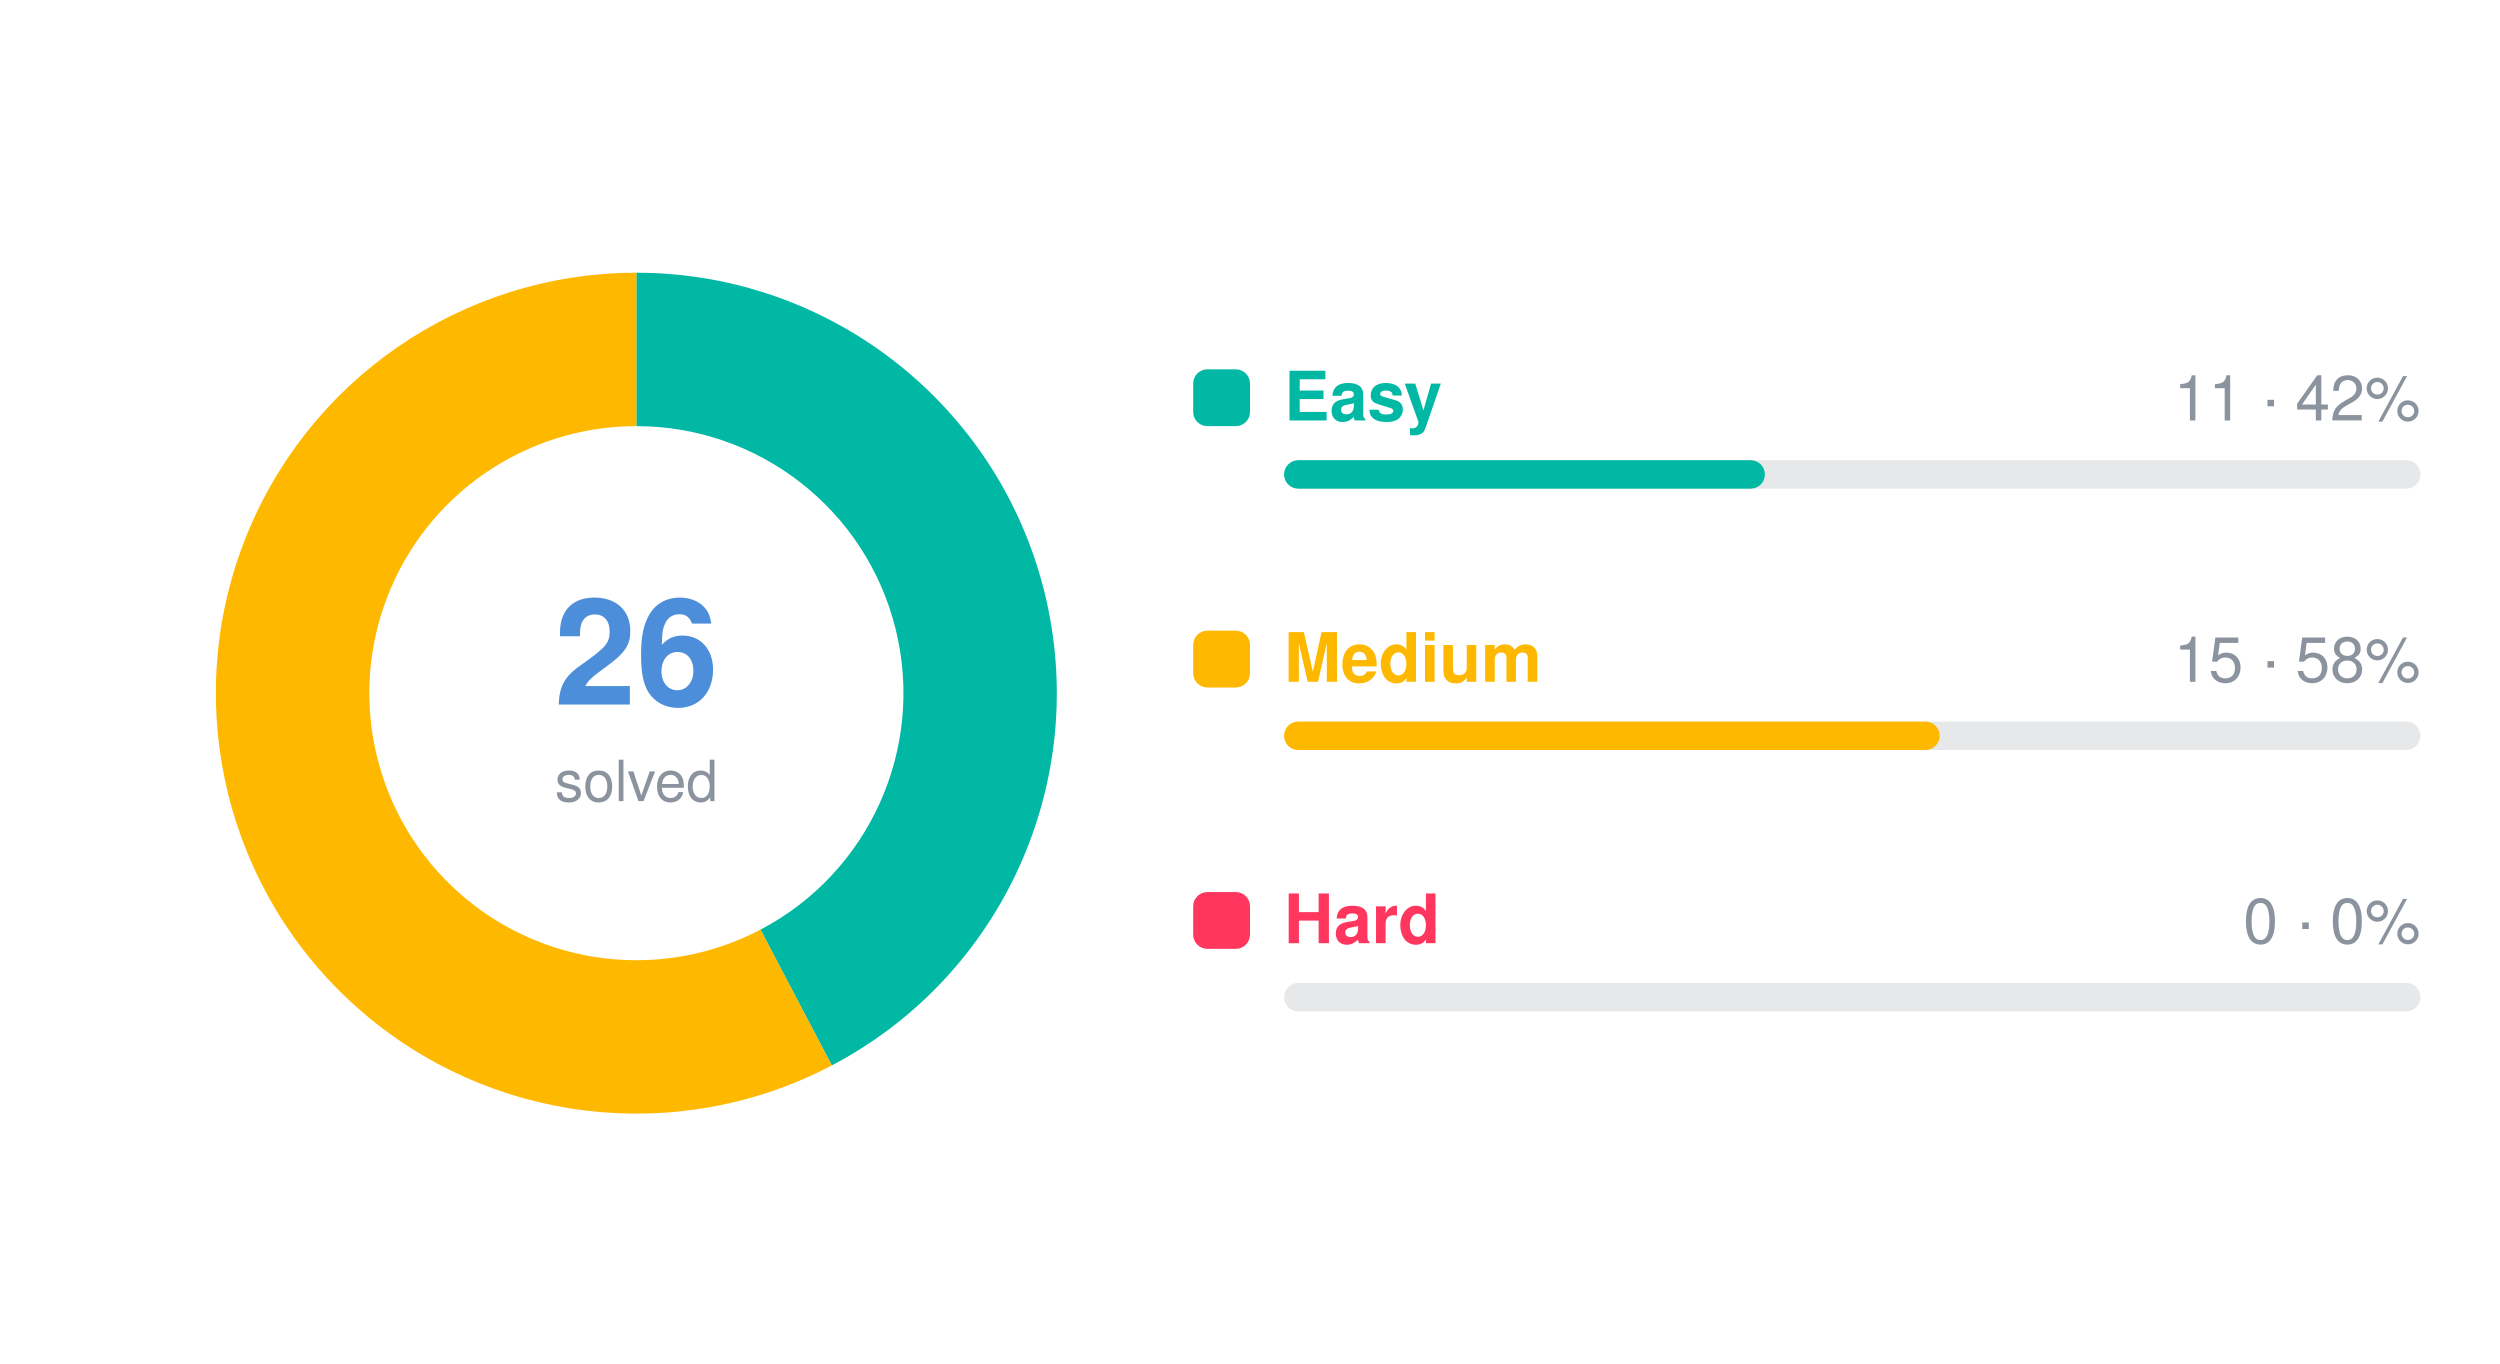
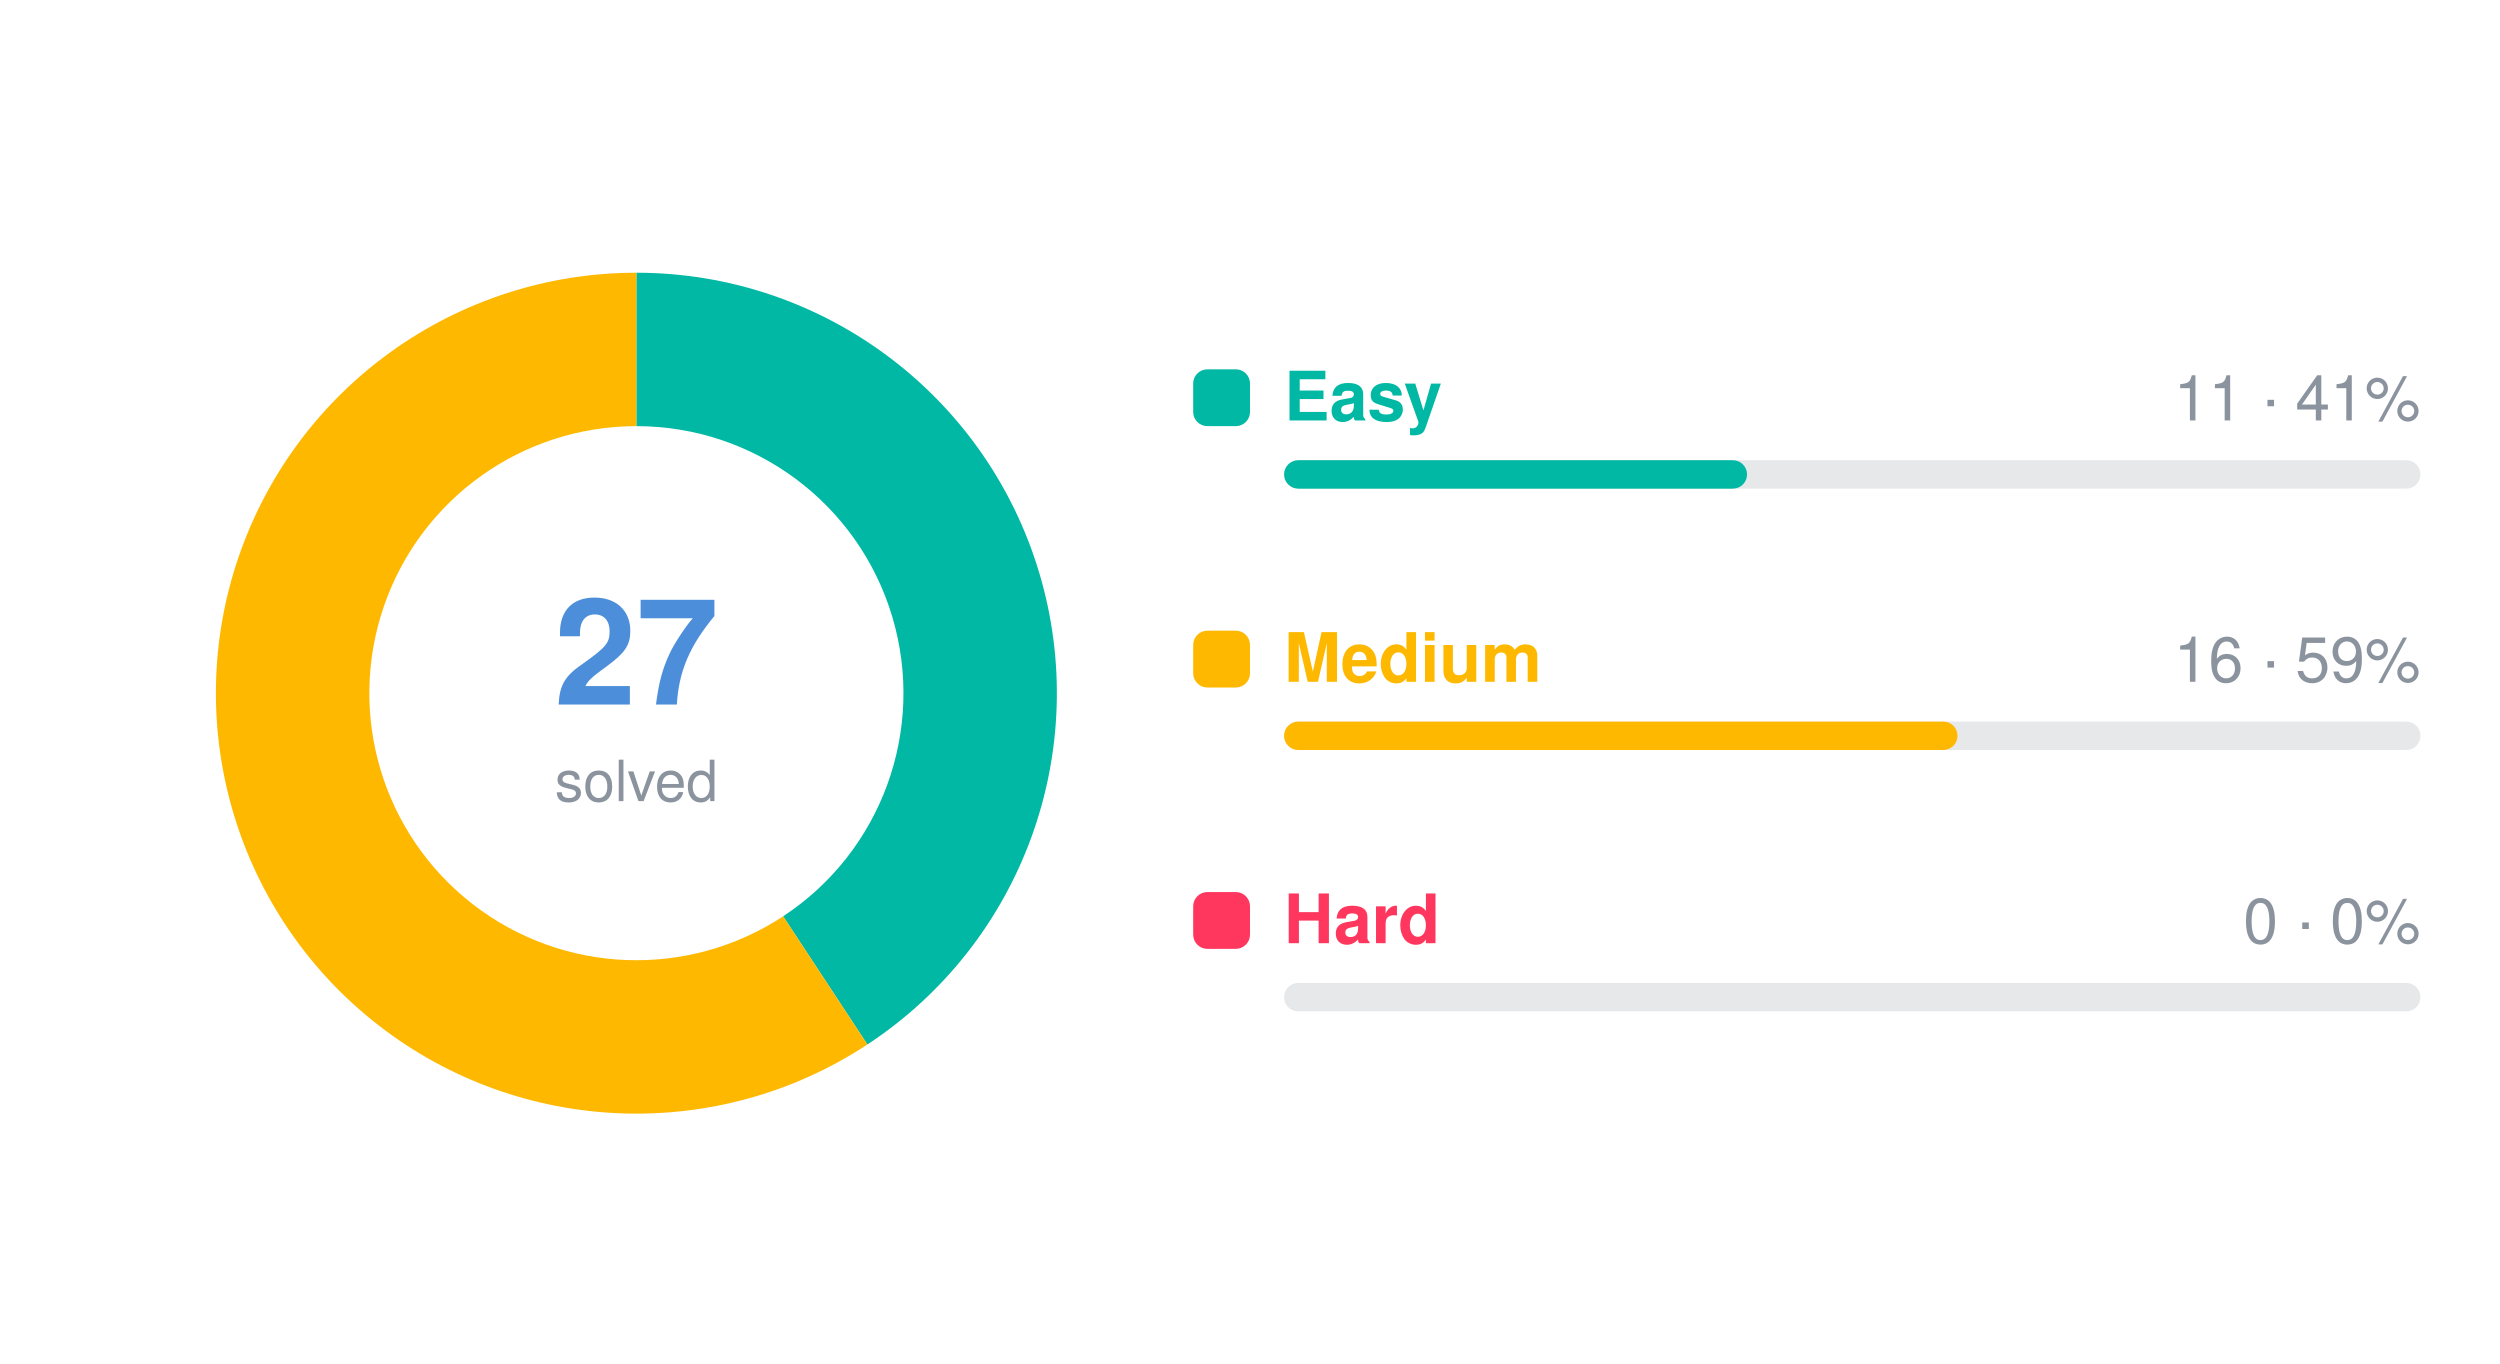
<svg xmlns="http://www.w3.org/2000/svg" viewBox="0 0 440 240" width="440" height="240" role="img" font-family="system-ui, -apple-system, Segoe UI, Helvetica, Arial, sans-serif">
-   <path d="M112 48 A74 74 0 0 1 146.39 187.52 L133.84 163.62 A47 47 0 0 0 112 75 Z" fill="#00b8a3" stroke="none" stroke-width="1" stroke-linejoin="round" stroke-linecap="round" opacity="1" />
-   <path d="M146.39 187.52 A74 74 0 1 1 112 48 L112 75 A47 47 0 1 0 133.84 163.62 Z" fill="#ffb800" stroke="none" stroke-width="1" stroke-linejoin="round" stroke-linecap="round" opacity="1" />
-   <text x="112" y="124" font-size="26" fill="#4c8eda" text-anchor="middle" font-weight="700" opacity="1">26</text>
+   <path d="M112 48 A74 74 0 0 1 152.66 183.83 L137.83 161.27 A47 47 0 0 0 112 75 Z" fill="#00b8a3" stroke="none" stroke-width="1" stroke-linejoin="round" stroke-linecap="round" opacity="1" />
+   <path d="M152.66 183.83 A74 74 0 1 1 112 48 L112 75 A47 47 0 1 0 137.83 161.27 Z" fill="#ffb800" stroke="none" stroke-width="1" stroke-linejoin="round" stroke-linecap="round" opacity="1" />
+   <text x="112" y="124" font-size="26" fill="#4c8eda" text-anchor="middle" font-weight="700" opacity="1">27</text>
  <text x="112" y="141" font-size="10" fill="#8b949e" text-anchor="middle" font-weight="normal" opacity="1">solved</text>
  <rect x="210" y="65" width="10" height="10" rx="2.5" fill="#00b8a3" opacity="1" />
  <text x="226" y="74" font-size="12" fill="#00b8a3" text-anchor="start" font-weight="600" opacity="1">Easy</text>
-   <text x="426" y="74" font-size="11" fill="#8b949e" text-anchor="end" font-weight="normal" opacity="1">11 · 42%</text>
+   <text x="426" y="74" font-size="11" fill="#8b949e" text-anchor="end" font-weight="normal" opacity="1">11 · 41%</text>
  <rect x="226" y="81" width="200" height="5" rx="2.5" fill="#8b949e" opacity="0.22" />
-   <rect x="226" y="81" width="84.62" height="5" rx="2.5" fill="#00b8a3" opacity="1" />
+   <rect x="226" y="81" width="81.48" height="5" rx="2.5" fill="#00b8a3" opacity="1" />
  <rect x="210" y="111" width="10" height="10" rx="2.5" fill="#ffb800" opacity="1" />
  <text x="226" y="120" font-size="12" fill="#ffb800" text-anchor="start" font-weight="600" opacity="1">Medium</text>
-   <text x="426" y="120" font-size="11" fill="#8b949e" text-anchor="end" font-weight="normal" opacity="1">15 · 58%</text>
+   <text x="426" y="120" font-size="11" fill="#8b949e" text-anchor="end" font-weight="normal" opacity="1">16 · 59%</text>
  <rect x="226" y="127" width="200" height="5" rx="2.5" fill="#8b949e" opacity="0.22" />
-   <rect x="226" y="127" width="115.38" height="5" rx="2.5" fill="#ffb800" opacity="1" />
+   <rect x="226" y="127" width="118.52" height="5" rx="2.5" fill="#ffb800" opacity="1" />
  <rect x="210" y="157" width="10" height="10" rx="2.5" fill="#ff375f" opacity="1" />
  <text x="226" y="166" font-size="12" fill="#ff375f" text-anchor="start" font-weight="600" opacity="1">Hard</text>
  <text x="426" y="166" font-size="11" fill="#8b949e" text-anchor="end" font-weight="normal" opacity="1">0 · 0%</text>
  <rect x="226" y="173" width="200" height="5" rx="2.5" fill="#8b949e" opacity="0.22" />
  <rect x="226" y="173" width="0" height="5" rx="2.5" fill="#ff375f" opacity="1" />
</svg>
